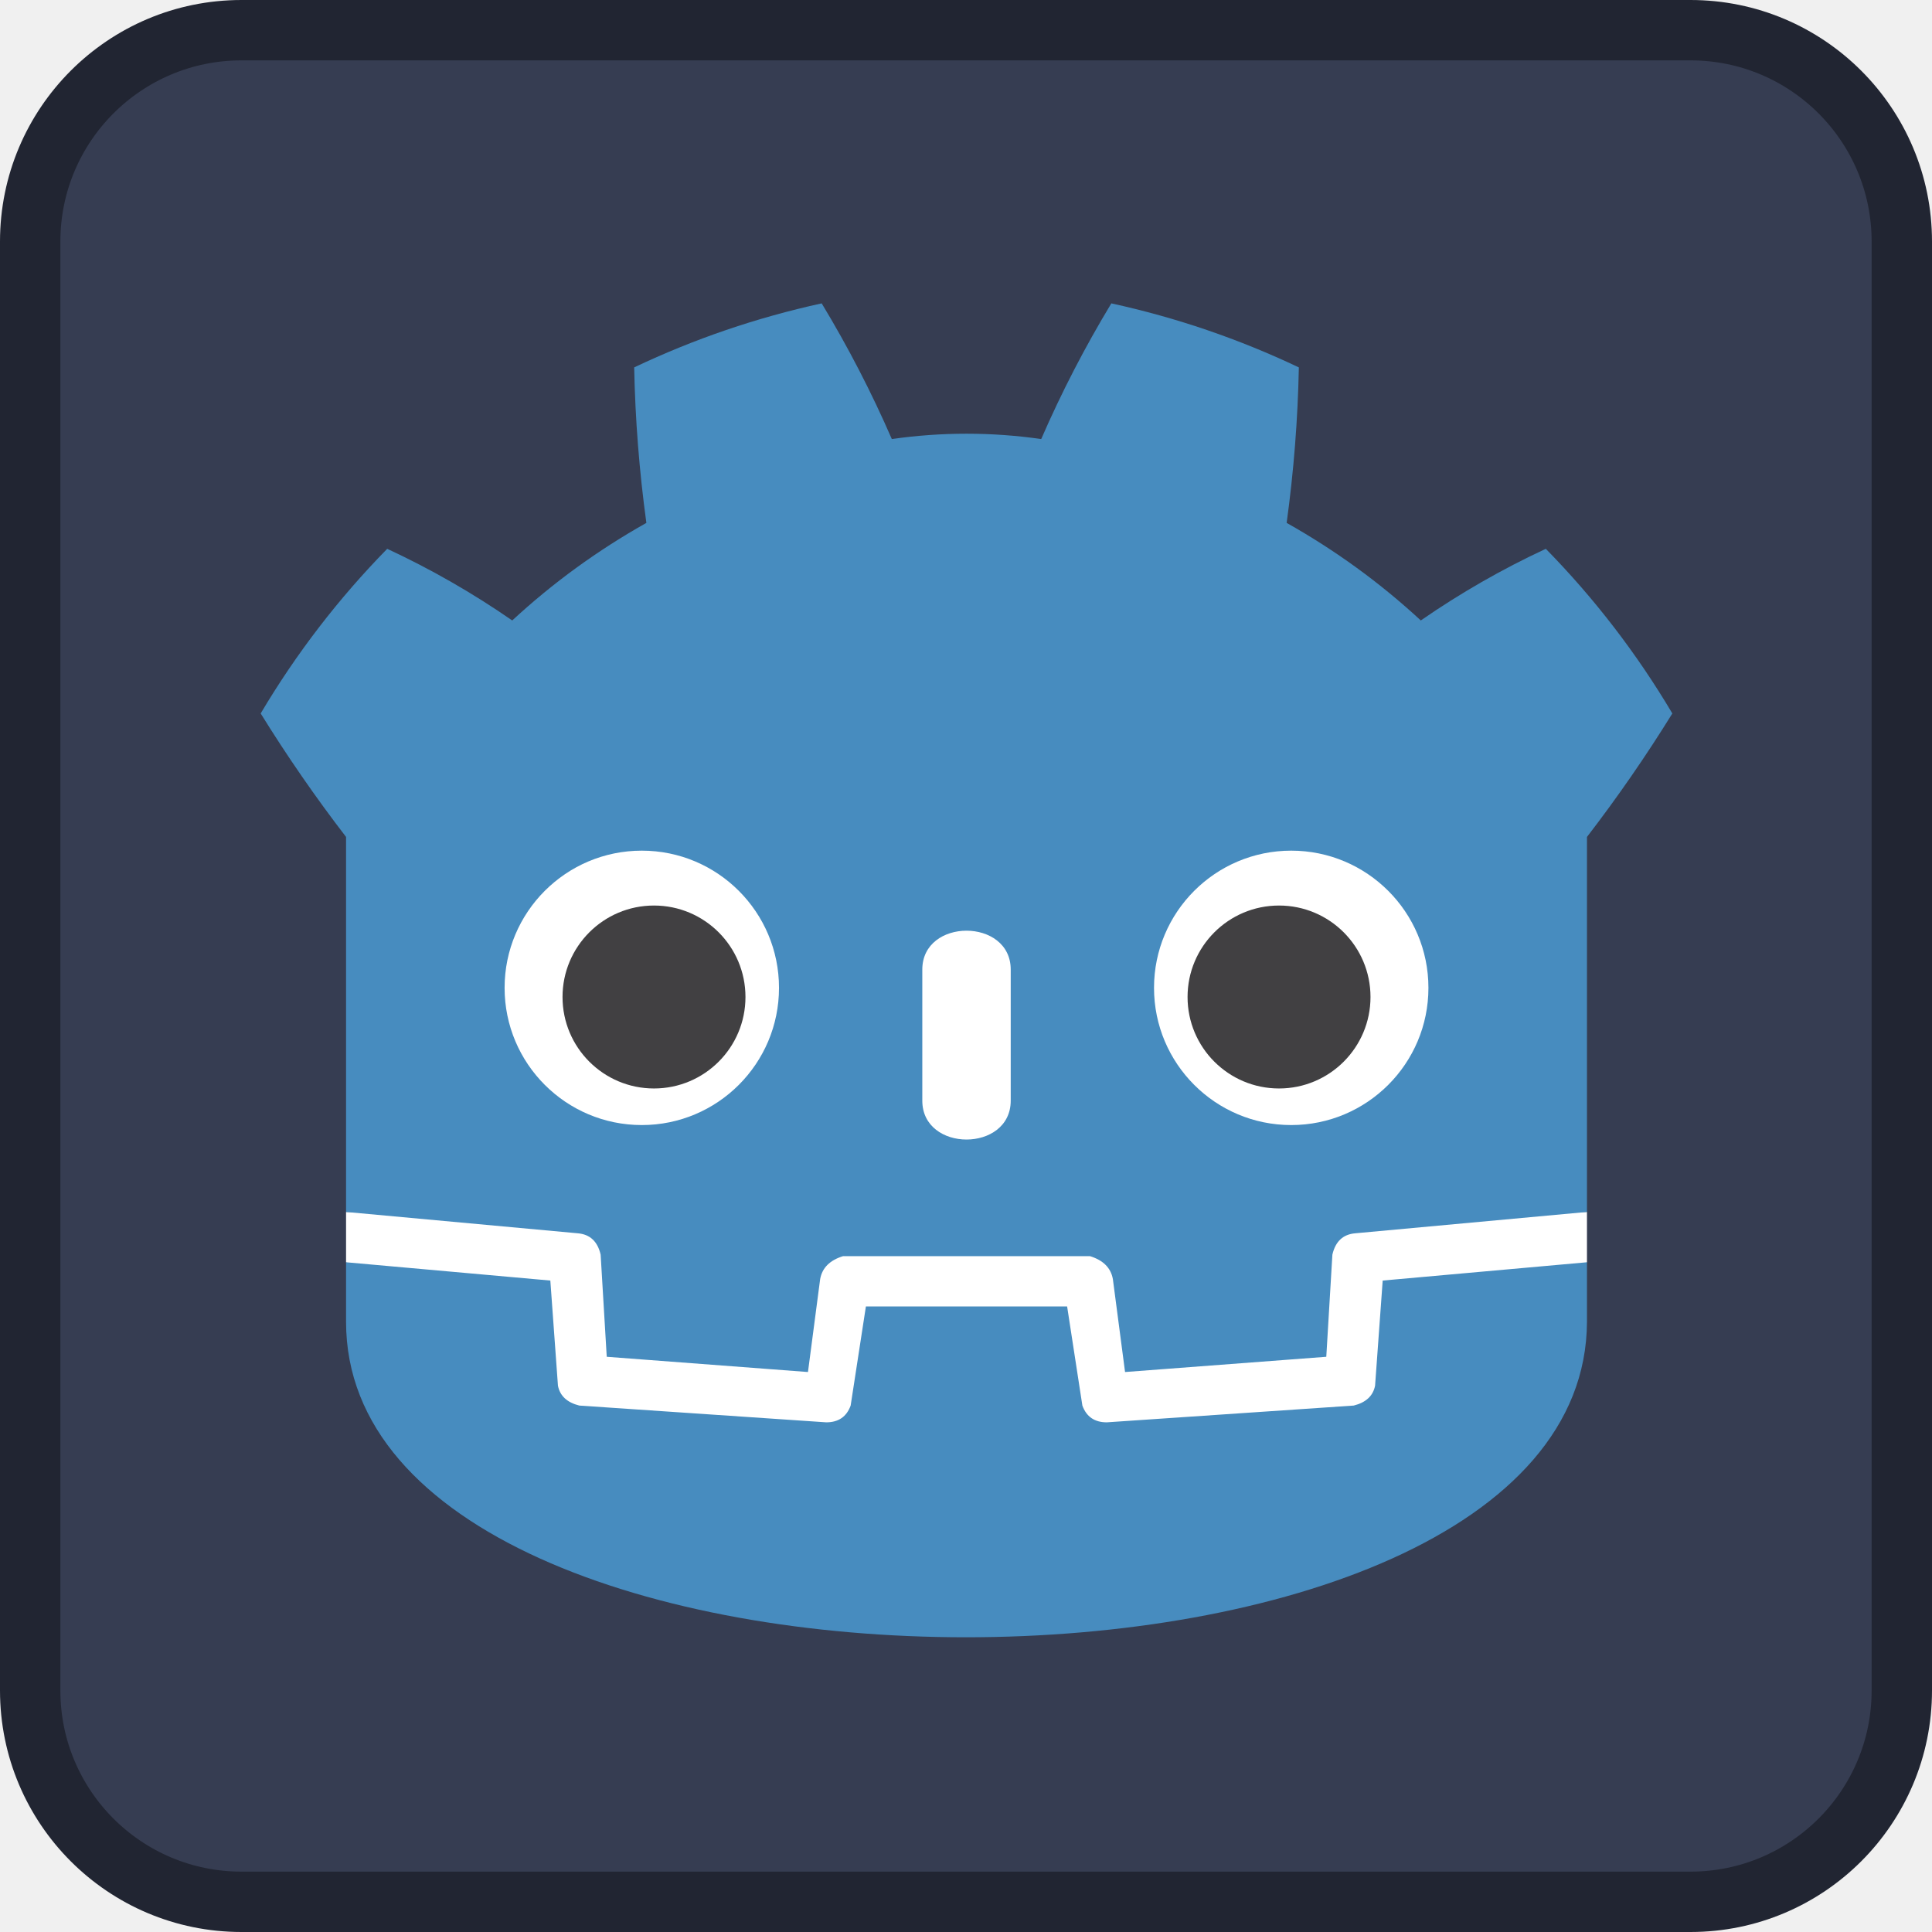
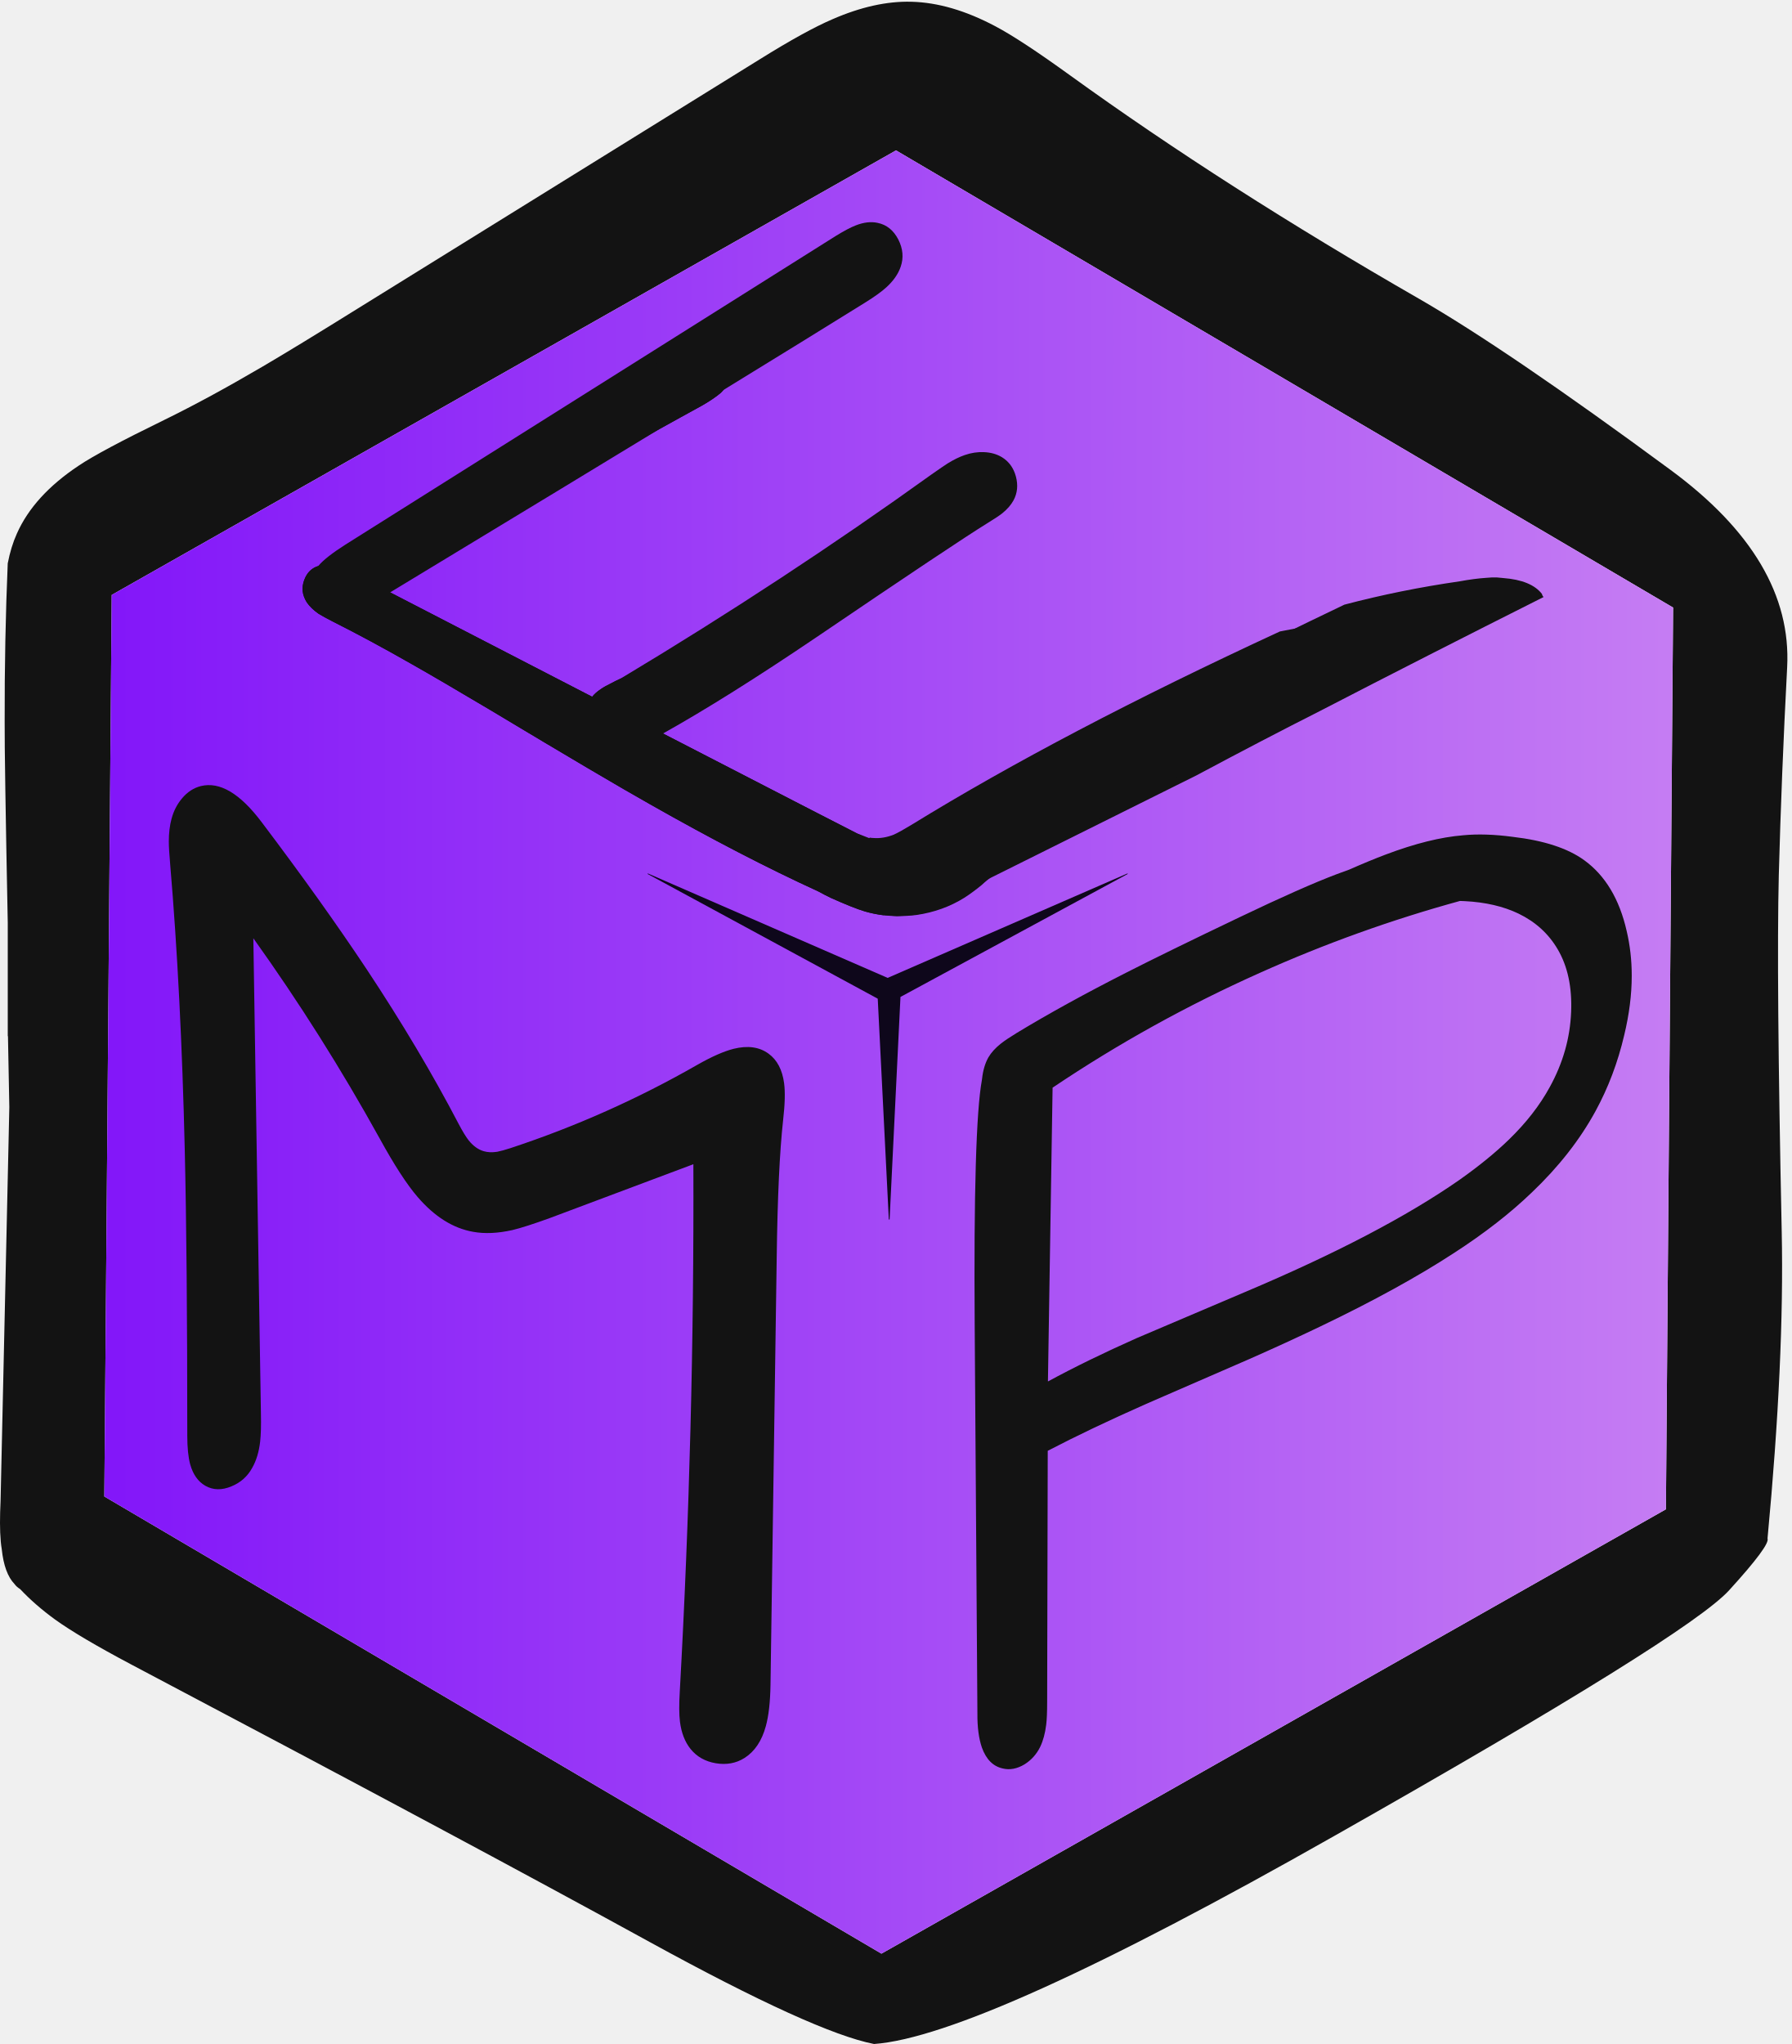
- <svg xmlns="http://www.w3.org/2000/svg" height="128" width="128">
-   <rect x="2" y="2" width="124" height="124" rx="14" fill="#363d52" stroke="#212532" stroke-width="4" />
-   <g transform="scale(.101) translate(122 122)">
-     <g fill="#fff">
-       <path d="M105 673v33q407 354 814 0v-33z" />
-       <path d="m105 673 152 14q12 1 15 14l4 67 132 10 8-61q2-11 15-15h162q13 4 15 15l8 61 132-10 4-67q3-13 15-14l152-14V427q30-39 56-81-35-59-83-108-43 20-82 47-40-37-88-64 7-51 8-102-59-28-123-42-26 43-46 89-49-7-98 0-20-46-46-89-64 14-123 42 1 51 8 102-48 27-88 64-39-27-82-47-48 49-83 108 26 42 56 81zm0 33v39c0 276 813 276 814 0v-39l-134 12-5 69q-2 10-14 13l-162 11q-12 0-16-11l-10-65H446l-10 65q-4 11-16 11l-162-11q-12-3-14-13l-5-69z" fill="#478cbf" />
-       <path d="M483 600c0 34 58 34 58 0v-86c0-34-58-34-58 0z" />
-       <circle cx="725" cy="526" r="90" />
-       <circle cx="299" cy="526" r="90" />
+ <svg xmlns="http://www.w3.org/2000/svg" xmlns:xlink="http://www.w3.org/1999/xlink" version="1.1" preserveAspectRatio="none" x="0px" y="0px" width="461px" height="526px" viewBox="0 0 461 526">
+   <defs>
+     <linearGradient id="Gradient_1" gradientUnits="userSpaceOnUse" x1="0" y1="272.3" x2="793" y2="272.3" spreadMethod="reflect">
+       <stop offset="0%" stop-color="#7A09FA" />
+       <stop offset="100%" stop-color="#FDD2ED" />
+     </linearGradient>
+     <g id="Layer6_0_FILL">
+       <path fill="#131313" stroke="none" d=" M 485.05 175.8 Q 486.504 148.164 455 125 412.903 93.975 390.25 80.95 340.4 52.3 300.65 23.6 287.8 14.3 281.25 10.85 269.85 4.8 259.65 4.55 250.25 4.3 239.35 9.05 232.45 12 220.65 19.35 L 117.25 83.45 Q 101.35 93.35 92.65 98.45 78.85 106.55 67.3 112.2 50.9 120.2 45.4 123.9 33.8 131.6 29.45 141.4 27.9 144.85 27.1 149.05 L 27.1 148.85 Q 26.25 168.75 26.3 189.9 26.25 199.05 27.1 241.65 L 27.1 270.75 27.15 270.75 27.5 289 Q 27.4 293 27.3 298.1 L 25.25 390.25 Q 25.1 393.4 25.1 396 25.1 397.3 25.15 398.5 25.25 401 25.55 402.75 26.2 409 28.85 411.75 29.35 412.45 30.3 413.05 34.1 417.1 39.25 420.85 45.5 425.35 58.9 432.45 145.86 478.342 192.3 503.85 234.637 527.087 250.05 530.1 277.597 528.122 368.6 476.5 459.651 424.929 470.15 413.3 480.704 401.715 480 400 484.342 353.96 483.65 321.05 482.262 255.143 482.9 229.3 483.589 203.5 485.05 175.8 M 455.7 160.45 L 453.85 392.5 251.95 506.85 51.95 389.2 53.85 157.2 255.7 42.8 455.7 160.45 Z" />
    </g>
-     <g fill="#414042">
-       <circle cx="307" cy="532" r="60" />
-       <circle cx="717" cy="532" r="60" />
+     <g id="Mask_5_MASK_0_FILL">
+       <path fill="#FFFFFF" stroke="none" d=" M 453.85 392.5 L 455.7 160.45 255.7 42.8 53.85 157.2 51.95 389.2 251.95 506.85 453.85 392.5 Z" />
+     </g>
+     <g id="Layer5_0_FILL">
+       <path fill="url(#Gradient_1)" stroke="none" d=" M 60.95 37.7 L 47.15 143.15 47.15 508.9 69.45 511.85 458.5 511.85 458.5 37.7 60.95 37.7 Z" />
+     </g>
+     <g id="Layer3_0_FILL">
+       <path fill="#131313" stroke="none" d=" M 119.45 253.5 Q 107.95 236.2 92.5 215.75 84.1 204.55 76.75 206.4 74 207.1 71.95 209.55 70.05 211.8 69.25 214.8 68.55 217.35 68.55 220.65 68.55 222.65 68.9 226.55 71.7 259.5 72.65 300 73.3 327.15 73.3 373.6 73.3 378.15 74.05 380.95 75.15 384.85 77.95 386.45 80.95 388.15 84.65 386.6 88.2 385.15 90 381.85 91.6 379.05 92.05 375.1 92.35 372.5 92.25 367.85 L 90.3 245.55 Q 108 270.3 122.8 297.05 128.45 307.35 132.6 312.15 139.15 319.75 146.9 321.1 151.35 321.9 156.95 320.65 160.3 319.85 166.75 317.5 L 203.55 303.7 Q 203.8 372 200.05 439.4 199.75 444.4 200.1 447.2 200.65 451.45 202.8 454.15 205.2 457.15 209.3 457.85 213.45 458.55 216.7 456.5 220.65 454 222.2 448.3 223.3 444.3 223.4 437.65 L 225 327.5 Q 225.3 304.5 226.65 292.3 227.35 286.25 226.9 282.85 226.2 277.65 222.9 275.25 219.35 272.65 213.9 274 210.15 274.95 204.6 278.1 181.65 291.25 156.5 299.55 154.35 300.25 153.05 300.5 151.1 300.8 149.6 300.35 147.5 299.75 145.75 297.6 144.65 296.2 143.15 293.35 133.1 274.1 119.45 253.5 M 432.8 225.45 Q 426.45 220.85 414.4 219.45 407.3 218.5 401.65 219.05 393 219.75 381.75 224 377.765 225.494 372.3 227.9 370.751 228.453 369.15 229.05 360.4 232.35 344.2 240.1 324.95 249.3 315.15 254.3 299.1 262.45 286.8 269.9 284.1 271.55 282.7 272.65 280.55 274.35 279.45 276.25 278.2 278.5 277.85 281.7 277.833 281.869 277.8 282.05 275.597 294.104 275.95 345 L 276.65 445 Q 276.6 450.3 277.8 453.8 279.45 458.4 283.2 459.2 285.9 459.85 288.75 458.15 291.4 456.5 292.8 453.65 293.95 451.25 294.35 447.95 294.6 446 294.6 442 L 294.75 377.45 Q 305.622 371.781 320.15 365.35 337.8 357.7 346.6 353.85 356.35 349.55 364.9 345.45 385.35 335.65 399.3 326.55 411.05 318.95 419.35 310.95 429.7 301.1 435.75 290 440.65 281 443.1 270.55 445.05 262.5 445.05 255.2 445.05 249.2 443.75 243.7 440.95 231.35 432.8 225.45 M 429.45 264.55 Q 429.05 274.6 423.95 283.85 420.1 290.9 413.45 297.35 408.25 302.4 400.75 307.7 380.55 321.8 345.5 336.6 320.3 347.3 317.65 348.45 304.972 354.089 294.8 359.6 L 296 284 Q 321.322 266.971 349.35 254.45 374.48 243.18 400.85 235.95 401.473 235.961 402.1 236 410.05 236.4 415.9 239.2 422.5 242.4 426 248.4 429.85 254.95 429.45 264.55 M 400.75 153.7 Q 385.5 155.9 371.1 159.7 299.85 193.8 259.3 218.9 256.45 220.55 254.95 221.35 254.25 221.55 252.65 221.2 252.05 221.1 246.3 218.8 L 246.2 218.75 Q 246 218.7 245.85 218.65 L 234.6 212.9 Q 234.5 212.85 234.4 212.8 L 195.75 192.85 Q 212.2 183.65 235.05 168.2 270.85 143.9 279.35 138.65 281.9 137.1 283.1 136.15 285 134.6 285.95 132.85 287.45 130.05 286.55 126.7 285.65 123.4 282.95 121.75 280.95 120.55 278.3 120.45 275.85 120.35 273.4 121.2 271.35 121.9 269 123.35 267.9 124.05 264.9 126.15 226.85 153.5 185.2 178.5 185 178.6 184.85 178.7 183.25 179.45 182.45 179.9 180.7 180.75 179.7 181.45 178.35 182.35 177.5 183.4 L 125.5 156.55 140.1 147.7 Q 171 129 194.9 114.45 200.1 111.55 205.9 108.4 209 106.6 210.65 105.15 211 104.8 211.3 104.45 233.15 91.05 247.7 82 251.4 79.7 253.2 78.05 255.95 75.55 256.9 72.75 258.1 69.3 256.3 65.75 254.45 62.15 250.95 61.45 248.4 60.9 245.35 62.1 243.4 62.85 240.15 64.85 L 114 144.25 Q 108.9 147.5 107.05 149.7 107.05 149.75 107 149.75 104.45 150.55 103.4 153.35 102.85 154.8 103 156.25 103.15 157.65 104.05 159.1 105.1 160.65 107.1 162.05 108.3 162.8 110.95 164.15 120.1 168.75 131.15 175.05 138.3 179.1 151 186.65 181.05 204.7 192.45 211.1 216.05 224.5 235.6 233.45 235.75 233.55 236 233.65 237.25 234.35 238.9 235.15 244.7 237.75 247.7 238.65 250.1 239.35 252.55 239.65 L 252.55 239.6 Q 254.15 239.75 255.9 239.85 257.9 239.75 260.25 239.55 266.35 238.7 271.6 235.75 273.6 234.55 276 232.8 276.2 232.55 278.75 230.65 L 333 203.65 Q 350.3 194.4 364.85 187.05 391.9 173.05 422.35 157.75 422 157.35 421.95 156.95 419.2 153.4 411.95 152.85 411.15 152.75 410.35 152.7 409.05 152.65 407.6 152.8 404.55 153 400.75 153.7 Z" />
+     </g>
+     <g id="Layer2_0_STROKES_1_FILL">
+       <path fill="#0E071B" stroke="none" d=" M 315.3 228.95 Q 315.3 228.8 315.2 228.9 L 253.55 255.75 191.9 228.9 Q 191.8 228.8 191.8 228.95 191.7 229.05 191.85 229.05 L 251 261.1 253.85 317.9 253.95 317.95 254.05 317.9 256.85 260.65 315.25 229.05 Q 315.4 229.05 315.3 228.95 Z" />
+     </g>
+     <g id="Layer1_0_FILL">
+       <path fill="#131313" stroke="none" d=" M 384.15 163.5 Q 381.15 163.05 376.05 163.6 365 164.5 354.5 166.6 298.45 192.5 259.7 216.35 256.75 218.15 255.1 218.9 252.4 219.95 249.9 219.75 249.45 219.75 248.95 219.65 248.8 219.8 248.6 220 248.3 219.9 248.15 219.85 247 219.2 245.4 218.45 L 192 190.95 Q 193.65 189.9 196.05 188.75 L 211.3 181.25 Q 213.7 180.05 214.85 179.45 216.7 178.25 217.9 177.15 219.35 175.7 220 173.95 220.75 172.05 220.3 170.15 219.6 167.25 216.9 165.6 214.1 163.9 211.2 164.6 209.65 164.85 207.95 165.8 207.45 166.05 205.15 167.55 202.95 168.95 199 170.9 194.35 173.2 192.85 174.05 191.8 174.6 189.1 176.3 186.75 177.7 185.35 178.5 183.35 179.4 182.45 179.9 180.7 180.75 179.7 181.45 178.35 182.35 177.5 183.4 L 123.9 155.7 Q 139 145.75 160.85 133.4 175.55 125.15 205.9 108.4 209 106.6 210.65 105.15 212.9 102.95 213.25 100.55 213.6 97.95 211.75 95.6 209.85 93.15 207.05 92.75 206.2 92.55 205.35 92.65 204 92.7 202.65 93.2 201.05 93.65 198.6 95.05 158.15 116.55 119.7 140.9 113.1 145.05 109.6 147.75 108.35 148.65 107.55 149.65 107.5 149.65 107.45 149.65 104.5 150.3 103.4 153.35 102.85 154.8 103 156.25 103.15 157.65 104.05 159.1 105.1 160.65 107.1 162.05 108.3 162.8 110.95 164.15 120.1 168.75 131.15 175.05 138.3 179.1 151 186.65 181.05 204.7 192.45 211.1 216.05 224.5 235.6 233.45 235.75 233.55 236 233.65 237.25 234.35 238.9 235.15 244.7 237.75 247.7 238.65 251.9 239.85 256.35 239.85 258.65 239.85 261.05 239.55 267.8 238.55 273.25 235.15 275.3 233.85 277.75 231.85 277.95 231.6 280.5 229.5 L 329.95 202.95 Q 343.65 195 354.55 188.95 373.5 178.3 392.85 167.75 392.55 167.45 392.4 167.2 389.6 164.3 384.15 163.5 Z" />
+     </g>
+     <path id="Layer0_0_1_STROKES" stroke="#FFFFFF" stroke-opacity="0" stroke-width="1" stroke-linejoin="round" stroke-linecap="round" fill="none" d=" M 251.95 506.85 L 253.95 259.3 53.85 157.2 M 255.7 42.8 L 253.95 259.3 455.7 160.45" />
+   </defs>
+   <g transform="matrix( 1, 0, 0, 1, -25.1,-4.1) ">
+     <g transform="matrix( 1, 0, 0, 1, 0,0) ">
+       <use xlink:href="#Layer6_0_FILL" />
+     </g>
+     <mask id="Mask_Mask_1">
+       <g transform="matrix( 1, 0, 0, 1, 0,0) ">
+         <use xlink:href="#Mask_5_MASK_0_FILL" />
+       </g>
+     </mask>
+     <g mask="url(#Mask_Mask_1)">
+       <g transform="matrix( 1, 0, 0, 1, 0,0) ">
+         <use xlink:href="#Layer5_0_FILL" />
+       </g>
+     </g>
+     <g transform="matrix( 1, 0, 0, 1, 0,0) ">
+       <use xlink:href="#Layer3_0_FILL" />
+     </g>
+     <g transform="matrix( 1, 0, 0, 1, 0,0) ">
+       <use xlink:href="#Layer2_0_STROKES_1_FILL" />
+     </g>
+     <g transform="matrix( 1, 0, 0, 1, 0,0) ">
+       <use xlink:href="#Layer1_0_FILL" />
+     </g>
+     <g transform="matrix( 1, 0, 0, 1, 0,0) ">
+       <use xlink:href="#Layer0_0_1_STROKES" />
    </g>
  </g>
</svg>
